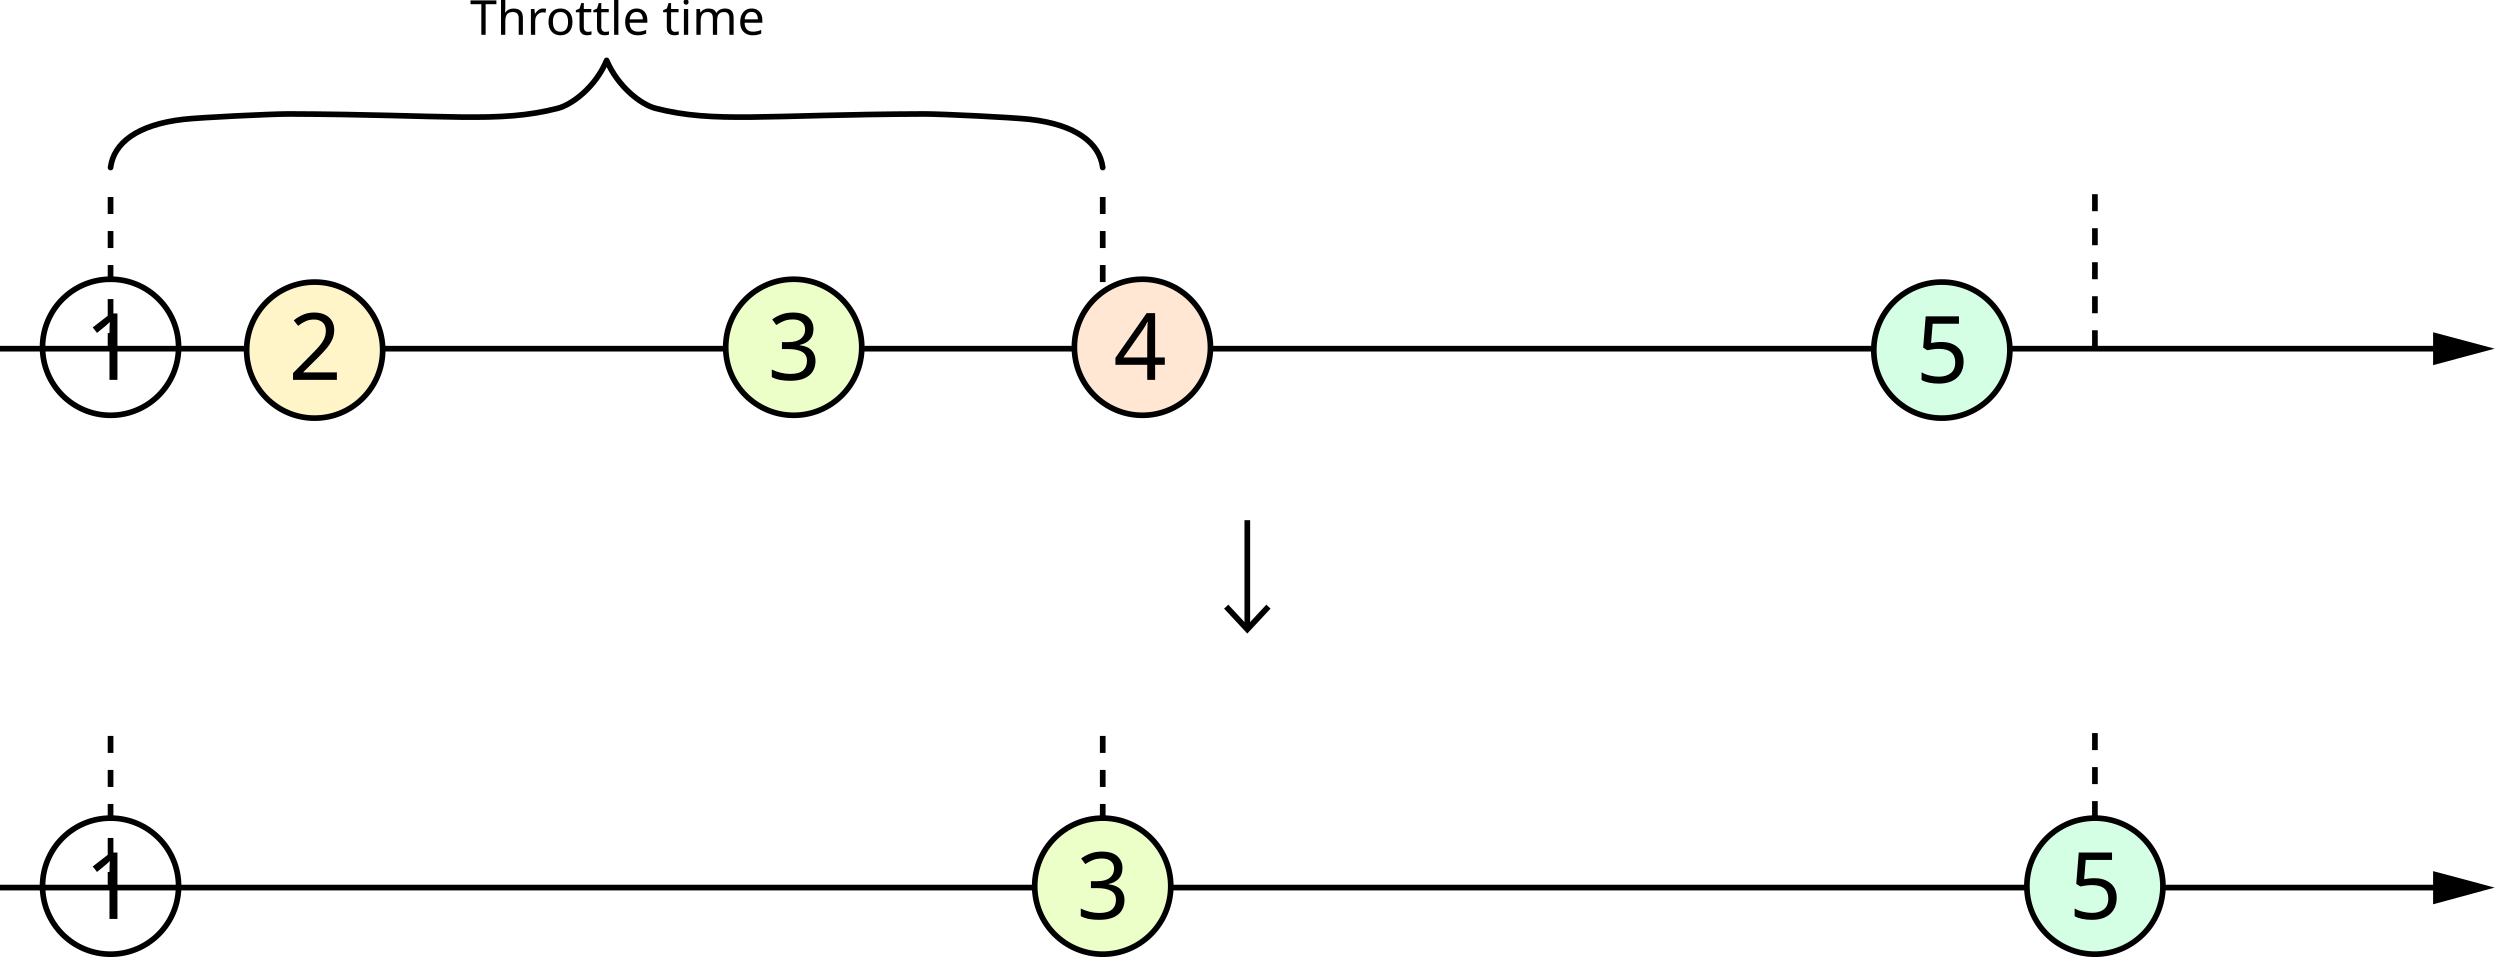
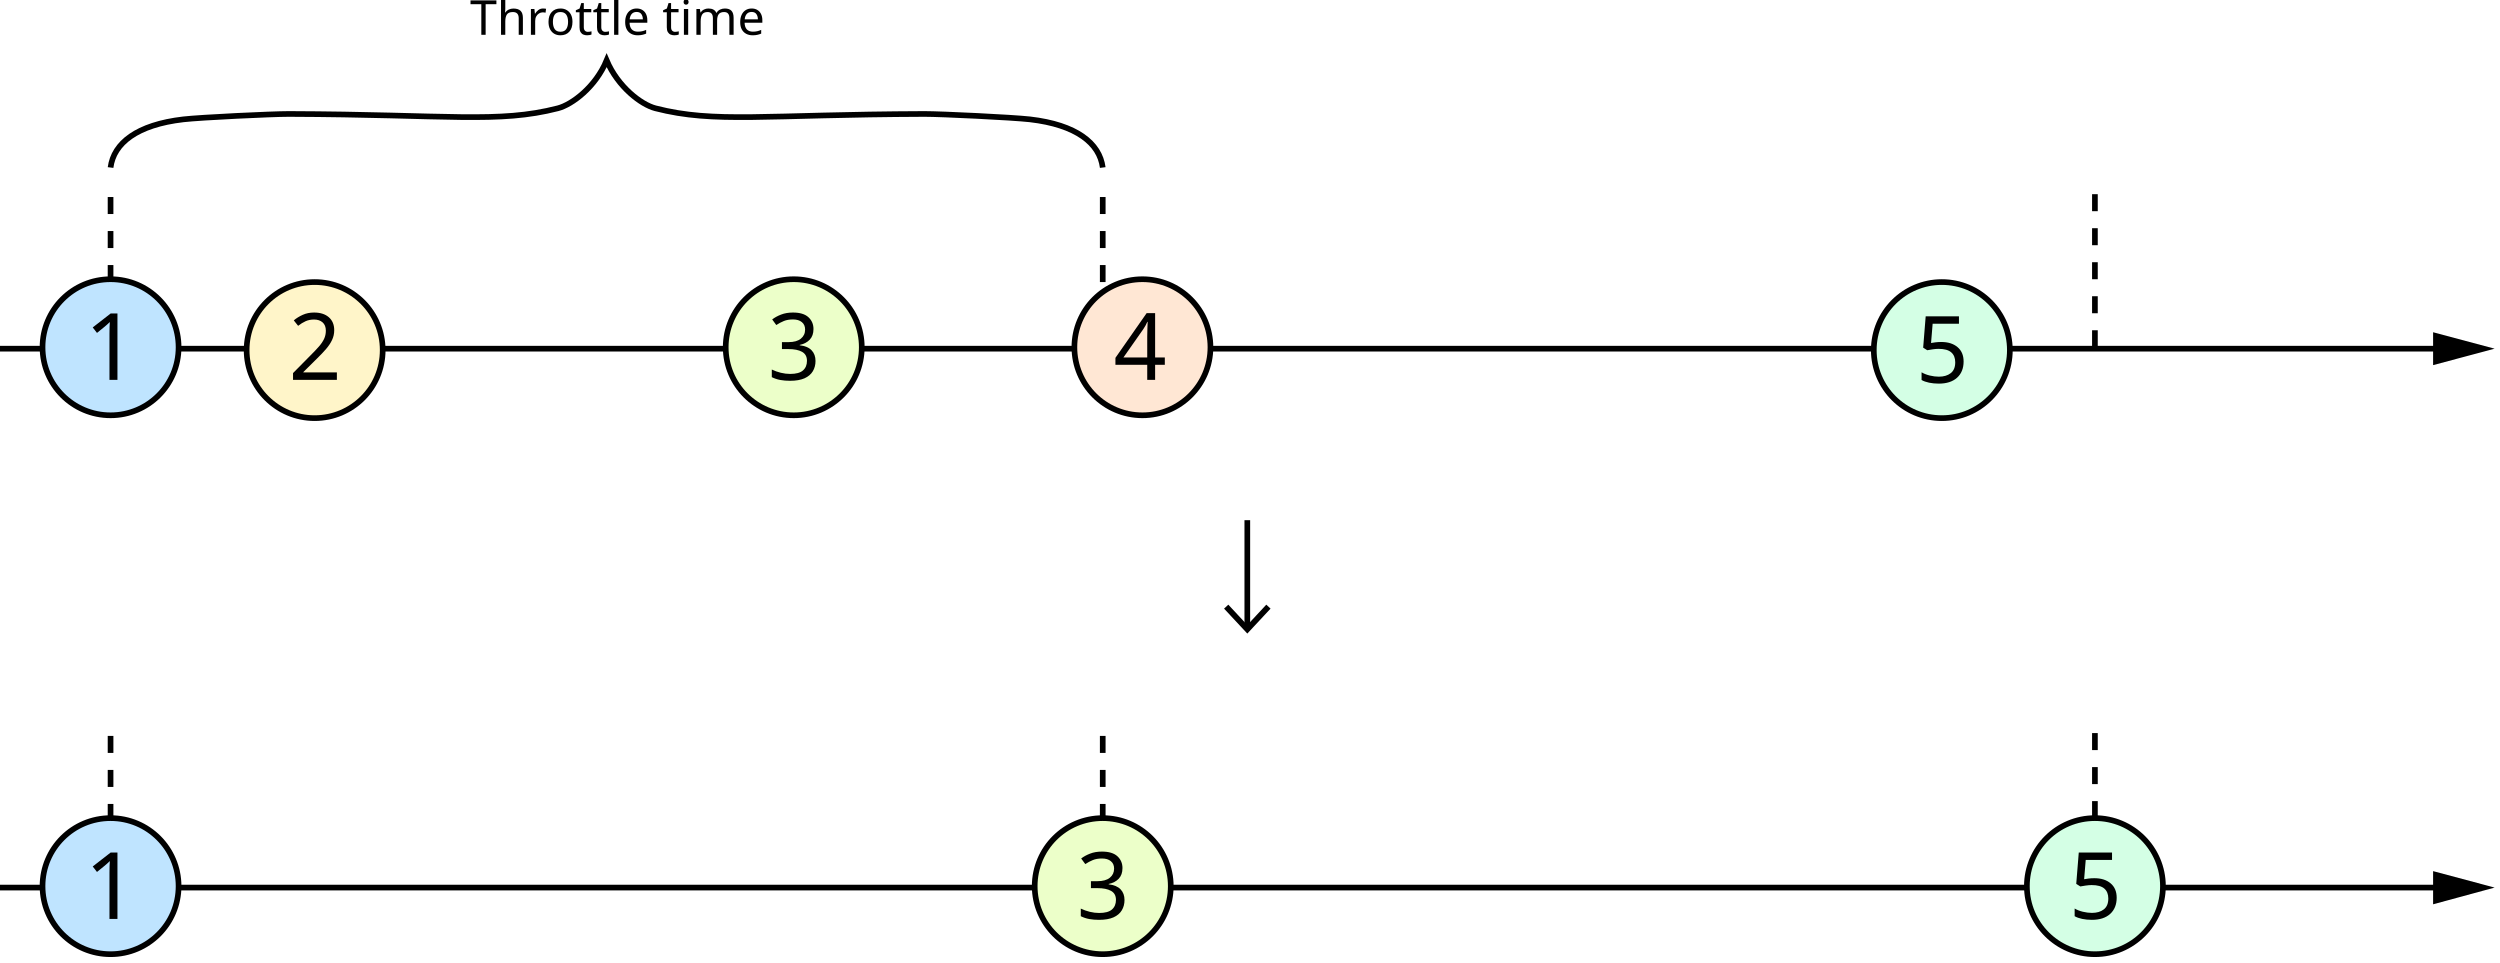
<svg xmlns="http://www.w3.org/2000/svg" version="1.1" x="0px" y="0px" viewBox="0 0 881.9 339.6" style="enable-background:new 0 0 881.9 339.6;" xml:space="preserve">
  <style type="text/css">
	.st0{fill:none;stroke:#000000;stroke-width:2;stroke-miterlimit:10;stroke-dasharray:6;}
	.st1{fill:none;stroke:#000000;stroke-width:2;stroke-miterlimit:10;}
- 	.st2{fill:none;stroke:#000000;stroke-width:2;stroke-linecap:round;stroke-linejoin:round;stroke-miterlimit:10;}
+ 	.st2{fill:#BFE4FF;stroke:#000000;stroke-width:2;stroke-linecap:round;stroke-linejoin:round;stroke-miterlimit:10;}
	.st3{font-family:sans-serif;}
	.st4{font-size:32.8px;}
	.st5{fill:#FFF5C9;stroke:#000000;stroke-width:2;stroke-miterlimit:10;}
	.st6{fill:#ECFFC9;stroke:#000000;stroke-width:2;stroke-miterlimit:10;}
	.st7{fill:#FFE7D4;stroke:#000000;stroke-width:2;stroke-miterlimit:10;}
	.st8{fill:#D4FFE5;stroke:#000000;stroke-width:2;stroke-miterlimit:10;}
	.st9{font-size:17px;}
</style>
  <line class="st0" x1="39" y1="69.5" x2="39" y2="123.5" />
  <line class="st1" x1="0" y1="123" x2="862.3" y2="123" />
  <polygon points="858.3,128.8 880,123 858.3,117.2" />
  <line class="st0" x1="389" y1="69.5" x2="389" y2="123.5" />
  <line class="st0" x1="739" y1="68.5" x2="739" y2="122.5" />
  <line class="st0" x1="39" y1="259.6" x2="39" y2="313.6" />
  <line class="st1" x1="0" y1="313.1" x2="862.3" y2="313.1" />
  <polygon points="858.3,319 880,313.1 858.3,307.3      " />
  <line class="st0" x1="389" y1="259.6" x2="389" y2="313.6" />
  <line class="st0" x1="739" y1="258.6" x2="739" y2="312.6" />
  <circle class="st2" cx="39" cy="122.5" r="24" />
  <text transform="matrix(1 0 0 1 29.791 133.9997)" class="st3 st4">1</text>
  <circle class="st5" cx="111" cy="123.5" r="24" />
  <text transform="matrix(1 0 0 1 101.7912 133.9994)" class="st3 st4">2</text>
  <circle class="st6" cx="280" cy="122.5" r="24" />
  <text transform="matrix(1 0 0 1 270.791 133.9999)" class="st3 st4">3</text>
  <circle class="st7" cx="403" cy="122.5" r="24" />
  <text transform="matrix(1 0 0 1 392.791 133.9992)" class="st3 st4">4</text>
  <circle class="st8" cx="685" cy="123.5" r="24" />
  <text transform="matrix(1 0 0 1 675.7906 134.9998)" class="st3 st4">5</text>
  <line class="st1" x1="440" y1="183.5" x2="440" y2="221.3" />
  <polygon points="431.8,214.7 433.3,213.3 440,220.5 446.7,213.3 448.2,214.7 440,223.5" />
-   <path class="st2" d="M389,59.1c-1.1-8.6-9.3-15.1-25.7-17c-6.3-0.7-31.2-1.9-37.2-1.9c-56.3,0.2-73.9,3.4-94.9-2   c-5-1.3-13.2-7.5-17.2-16.9c-3.9,9.4-12.2,15.6-17.2,16.9c-21,5.4-38.6,2.2-94.9,2c-6,0-31,1.2-37.2,1.9C48.3,44,40.1,50.5,39,59.1   " />
+   <path class="st1" d="M389,59.1c-1.1-8.6-9.3-15.1-25.7-17c-6.3-0.7-31.2-1.9-37.2-1.9c-56.3,0.2-73.9,3.4-94.9-2   c-5-1.3-13.2-7.5-17.2-16.9c-3.9,9.4-12.2,15.6-17.2,16.9c-21,5.4-38.6,2.2-94.9,2c-6,0-31,1.2-37.2,1.9C48.3,44,40.1,50.5,39,59.1   " />
  <text transform="matrix(1.0038 0 0 1 165.8081 12.2788)" class="st3 st9">Throttle time</text>
  <circle class="st2" cx="39" cy="312.6" r="24" />
  <text transform="matrix(1 0 0 1 29.791 324.1556)" class="st3 st4">1</text>
  <circle class="st6" cx="389" cy="312.6" r="24" />
  <text transform="matrix(1 0 0 1 379.791 324.1558)" class="st3 st4">3</text>
  <circle class="st8" cx="739" cy="312.6" r="24" />
  <text transform="matrix(1 0 0 1 729.7906 324.1558)" class="st3 st4">5</text>
</svg>
